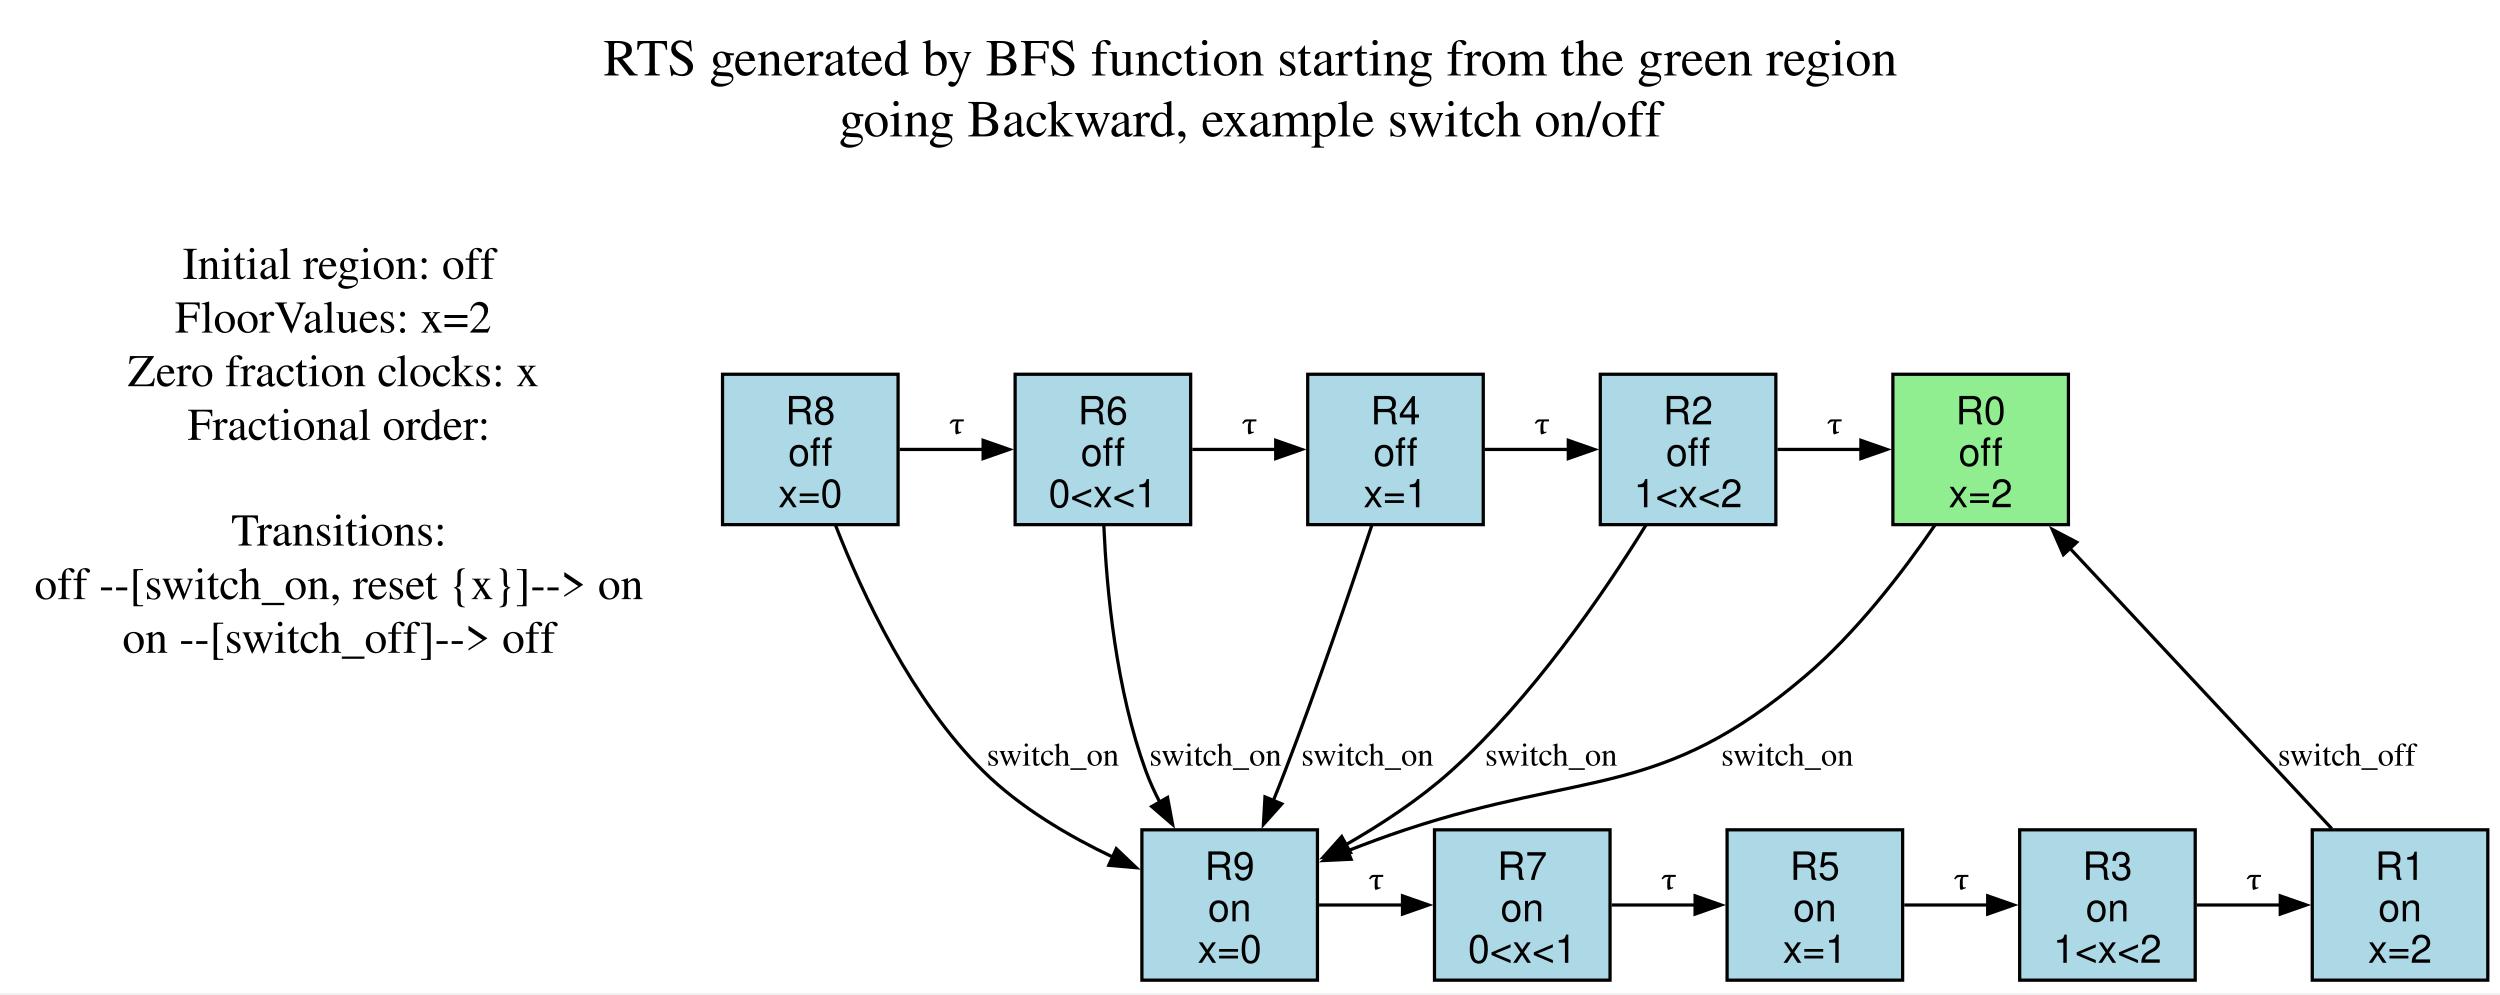
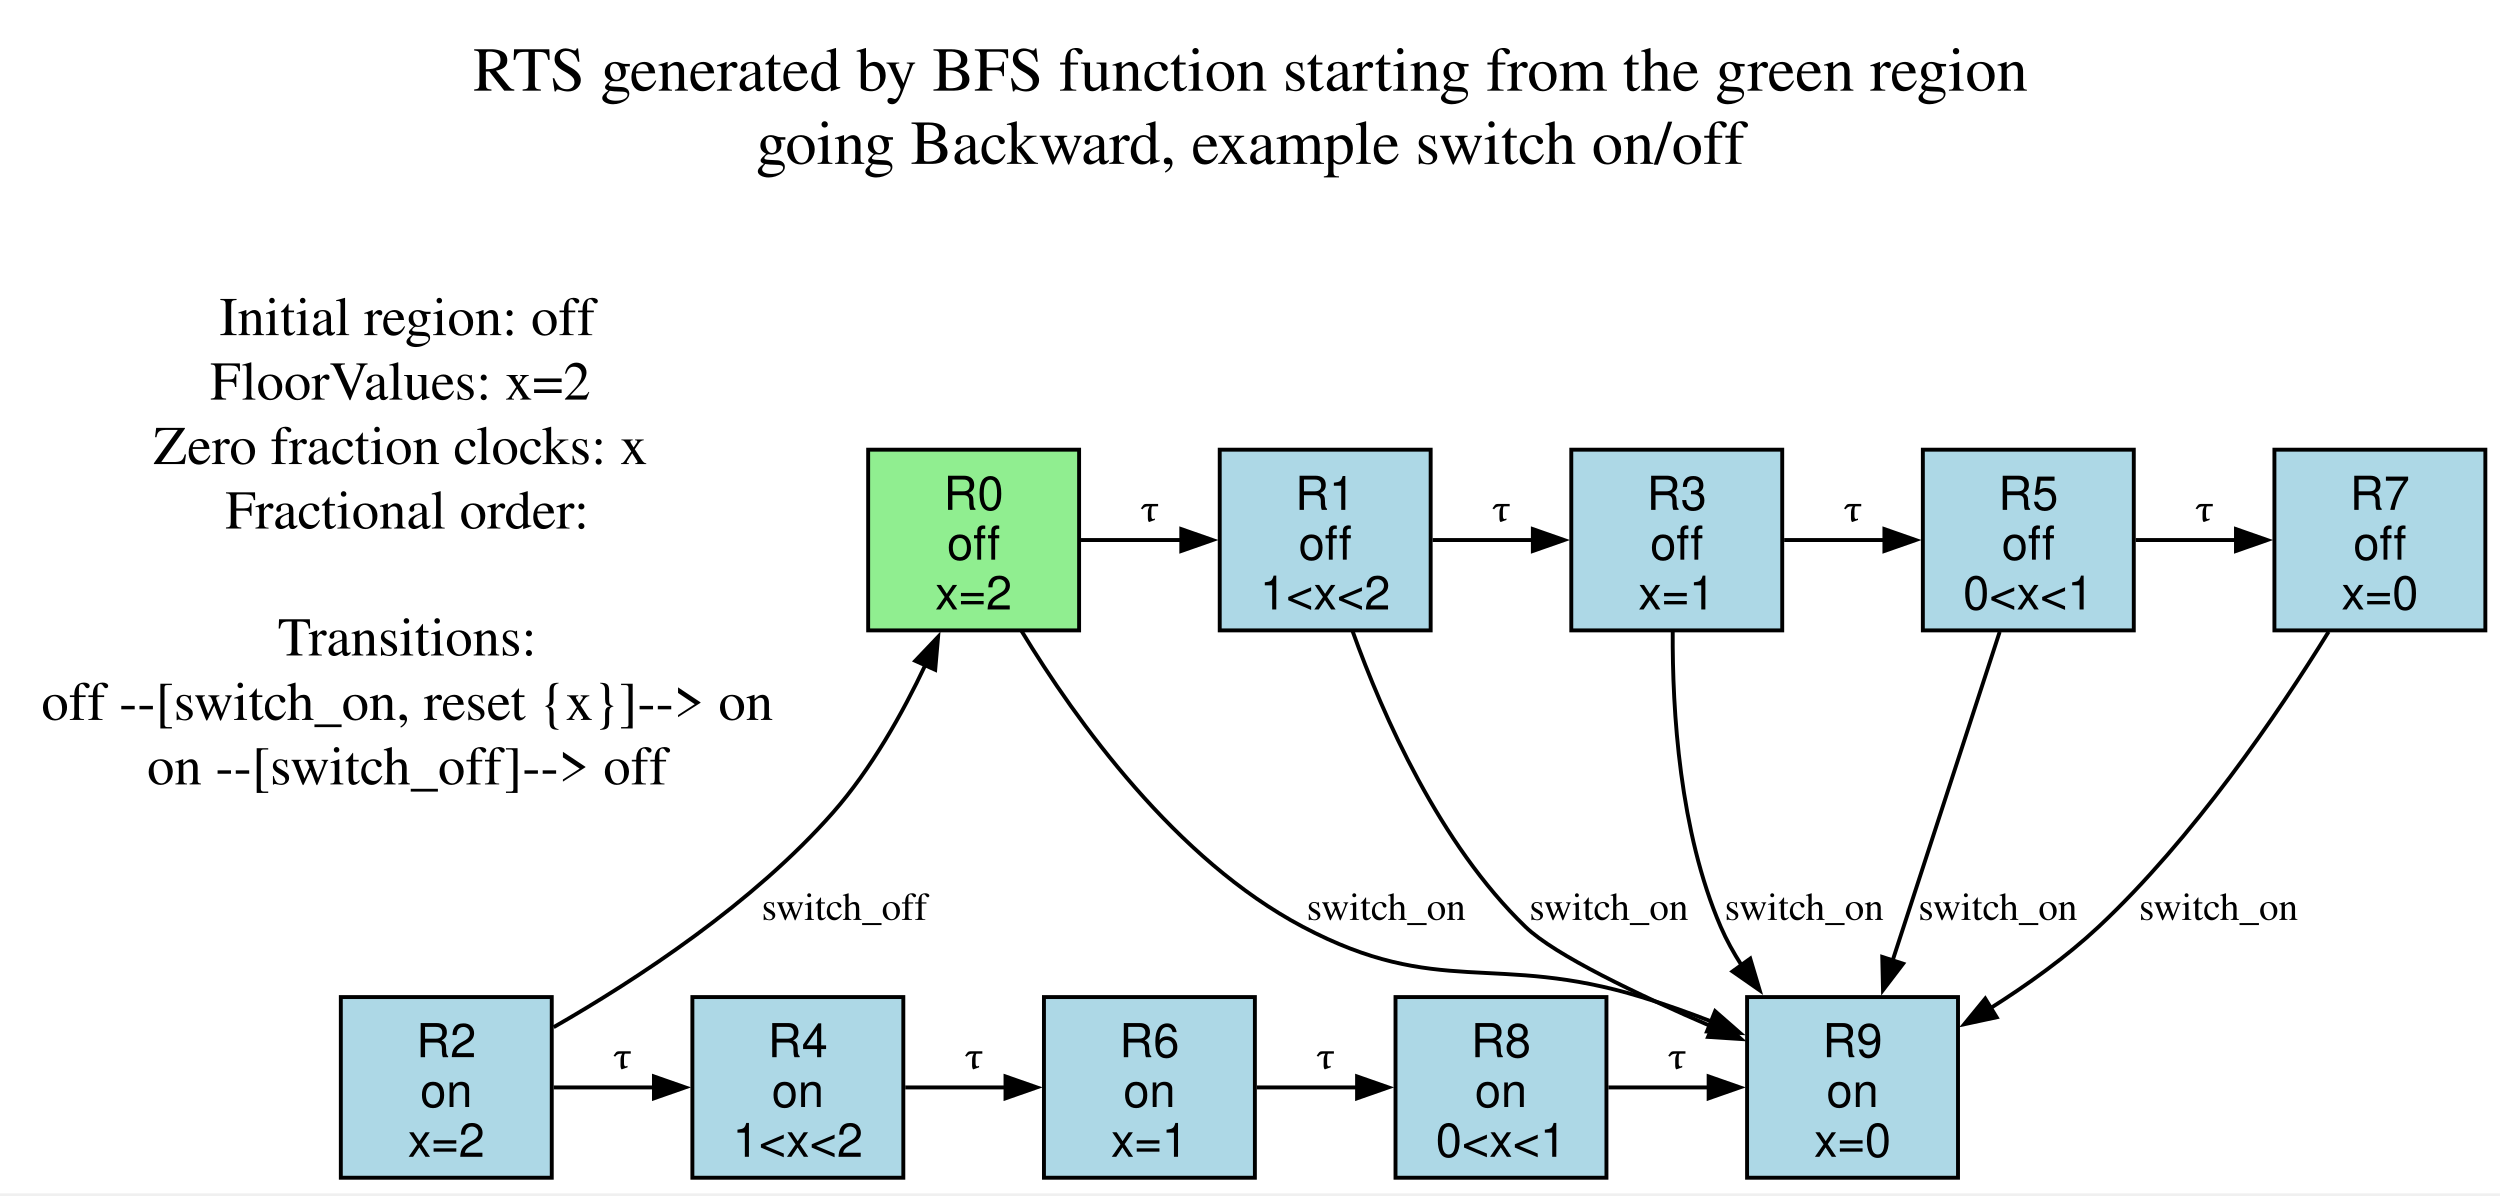
- <svg xmlns="http://www.w3.org/2000/svg" width="769pt" height="306pt" viewBox="0.00 0.00 769.00 306.00">
+ <svg xmlns="http://www.w3.org/2000/svg" width="640pt" height="306pt" viewBox="0.00 0.00 640.00 306.00">
  <g id="graph0" class="graph" transform="scale(1 1) rotate(0) translate(4 301.5)">
-     <polygon fill="white" stroke="none" points="-4,4 -4,-301.5 765.25,-301.5 765.25,4 -4,4" />
-     <text xml:space="preserve" text-anchor="middle" x="380.62" y="-278.3" font-family="Times,serif" font-size="16.00">RTS generated by BFS function starting from the green region</text>
-     <text xml:space="preserve" text-anchor="middle" x="380.62" y="-259.55" font-family="Times,serif" font-size="16.00">going Backward, example switch on/off</text>
+     <polygon fill="white" stroke="none" points="-4,4 -4,-301.5 636.25,-301.5 636.25,4 -4,4" />
+     <text xml:space="preserve" text-anchor="middle" x="316.12" y="-278.3" font-family="Times,serif" font-size="16.00">RTS generated by BFS function starting from the green region</text>
+     <text xml:space="preserve" text-anchor="middle" x="316.12" y="-259.55" font-family="Times,serif" font-size="16.00">going Backward, example switch on/off</text>
    <g id="node1" class="node">
      <text xml:space="preserve" text-anchor="middle" x="100.25" y="-215.7" font-family="Times,serif" font-size="14.00">Initial region: off</text>
      <text xml:space="preserve" text-anchor="middle" x="100.25" y="-199.2" font-family="Times,serif" font-size="14.00">FloorValues: x=2 </text>
      <text xml:space="preserve" text-anchor="middle" x="100.25" y="-182.7" font-family="Times,serif" font-size="14.00">Zero fraction clocks: x </text>
      <text xml:space="preserve" text-anchor="middle" x="100.25" y="-166.2" font-family="Times,serif" font-size="14.00">Fractional order:</text>
      <text xml:space="preserve" text-anchor="middle" x="100.25" y="-133.7" font-family="Times,serif" font-size="14.00">Transitions:</text>
      <text xml:space="preserve" text-anchor="middle" x="100.25" y="-117.2" font-family="Times,serif" font-size="14.00">off --[switch_on, reset {x}]--&gt; on</text>
      <text xml:space="preserve" text-anchor="middle" x="100.25" y="-100.7" font-family="Times,serif" font-size="14.00">on --[switch_off]--&gt; off</text>
    </g>
    <g id="node2" class="node">
-       <polygon fill="lightgreen" stroke="black" points="632.25,-186.38 578.25,-186.38 578.25,-140.12 632.25,-140.12 632.25,-186.38" />
-       <text xml:space="preserve" text-anchor="middle" x="605.25" y="-170.97" font-family="Helvetica,sans-Serif" font-size="12.00">R0</text>
-       <text xml:space="preserve" text-anchor="middle" x="605.25" y="-158.22" font-family="Helvetica,sans-Serif" font-size="12.00">off</text>
-       <text xml:space="preserve" text-anchor="middle" x="605.25" y="-145.47" font-family="Helvetica,sans-Serif" font-size="12.00">x=2</text>
+       <polygon fill="lightgreen" stroke="black" points="272.25,-186.38 218.25,-186.38 218.25,-140.12 272.25,-140.12 272.25,-186.38" />
+       <text xml:space="preserve" text-anchor="middle" x="245.25" y="-170.97" font-family="Helvetica,sans-Serif" font-size="12.00">R0</text>
+       <text xml:space="preserve" text-anchor="middle" x="245.25" y="-158.22" font-family="Helvetica,sans-Serif" font-size="12.00">off</text>
+       <text xml:space="preserve" text-anchor="middle" x="245.25" y="-145.47" font-family="Helvetica,sans-Serif" font-size="12.00">x=2</text>
+     </g>
+     <g id="node3" class="node">
+       <polygon fill="lightblue" stroke="black" points="362.25,-186.38 308.25,-186.38 308.25,-140.12 362.25,-140.12 362.25,-186.38" />
+       <text xml:space="preserve" text-anchor="middle" x="335.25" y="-170.97" font-family="Helvetica,sans-Serif" font-size="12.00">R1</text>
+       <text xml:space="preserve" text-anchor="middle" x="335.25" y="-158.22" font-family="Helvetica,sans-Serif" font-size="12.00">off</text>
+       <text xml:space="preserve" text-anchor="middle" x="335.25" y="-145.47" font-family="Helvetica,sans-Serif" font-size="12.00">1&lt;x&lt;2</text>
+     </g>
+     <g id="edge1" class="edge">
+       <path fill="none" stroke="black" d="M272.74,-163.25C280.85,-163.25 289.87,-163.25 298.46,-163.25" />
+       <polygon fill="black" stroke="black" points="298.41,-166.05 306.41,-163.25 298.41,-160.45 298.41,-166.05" />
+       <text xml:space="preserve" text-anchor="middle" x="290.25" y="-168" font-family="Times,serif" font-size="10.00">τ</text>
    </g>
    <g id="node11" class="node">
-       <polygon fill="lightblue" stroke="black" points="401.25,-46.25 347.25,-46.25 347.25,0 401.25,0 401.25,-46.25" />
-       <text xml:space="preserve" text-anchor="middle" x="374.25" y="-30.85" font-family="Helvetica,sans-Serif" font-size="12.00">R9</text>
-       <text xml:space="preserve" text-anchor="middle" x="374.25" y="-18.1" font-family="Helvetica,sans-Serif" font-size="12.00">on</text>
-       <text xml:space="preserve" text-anchor="middle" x="374.25" y="-5.35" font-family="Helvetica,sans-Serif" font-size="12.00">x=0</text>
+       <polygon fill="lightblue" stroke="black" points="497.25,-46.25 443.25,-46.25 443.25,0 497.25,0 497.25,-46.25" />
+       <text xml:space="preserve" text-anchor="middle" x="470.25" y="-30.85" font-family="Helvetica,sans-Serif" font-size="12.00">R9</text>
+       <text xml:space="preserve" text-anchor="middle" x="470.25" y="-18.1" font-family="Helvetica,sans-Serif" font-size="12.00">on</text>
+       <text xml:space="preserve" text-anchor="middle" x="470.25" y="-5.35" font-family="Helvetica,sans-Serif" font-size="12.00">x=0</text>
    </g>
    <g id="edge14" class="edge">
-       <path fill="none" stroke="black" d="M591.14,-139.91C581.23,-125.44 566.98,-106.87 551.25,-93.5 506.64,-55.57 483.83,-64.69 428.25,-46.25 422.37,-44.3 416.22,-42.02 410.26,-39.68" />
-       <polygon fill="black" stroke="black" points="411.6,-37.2 403.13,-36.8 409.5,-42.39 411.6,-37.2" />
-       <text xml:space="preserve" text-anchor="middle" x="545.77" y="-66" font-family="Times,serif" font-size="10.00">switch_on</text>
-     </g>
-     <g id="node3" class="node">
-       <polygon fill="lightblue" stroke="black" points="761.25,-46.25 707.25,-46.25 707.25,0 761.25,0 761.25,-46.25" />
-       <text xml:space="preserve" text-anchor="middle" x="734.25" y="-30.85" font-family="Helvetica,sans-Serif" font-size="12.00">R1</text>
-       <text xml:space="preserve" text-anchor="middle" x="734.25" y="-18.1" font-family="Helvetica,sans-Serif" font-size="12.00">on</text>
-       <text xml:space="preserve" text-anchor="middle" x="734.25" y="-5.35" font-family="Helvetica,sans-Serif" font-size="12.00">x=2</text>
-     </g>
-     <g id="edge1" class="edge">
-       <path fill="none" stroke="black" d="M713.25,-46.61C691.23,-70.19 656.55,-107.32 632.45,-133.12" />
-       <polygon fill="black" stroke="black" points="630.71,-130.89 627.3,-138.64 634.8,-134.71 630.71,-130.89" />
-       <text xml:space="preserve" text-anchor="middle" x="717.88" y="-66" font-family="Times,serif" font-size="10.00">switch_off</text>
-     </g>
-     <g id="node4" class="node">
-       <polygon fill="lightblue" stroke="black" points="542.25,-186.38 488.25,-186.38 488.25,-140.12 542.25,-140.12 542.25,-186.38" />
-       <text xml:space="preserve" text-anchor="middle" x="515.25" y="-170.97" font-family="Helvetica,sans-Serif" font-size="12.00">R2</text>
-       <text xml:space="preserve" text-anchor="middle" x="515.25" y="-158.22" font-family="Helvetica,sans-Serif" font-size="12.00">off</text>
-       <text xml:space="preserve" text-anchor="middle" x="515.25" y="-145.47" font-family="Helvetica,sans-Serif" font-size="12.00">1&lt;x&lt;2</text>
-     </g>
-     <g id="edge2" class="edge">
-       <path fill="none" stroke="black" d="M542.74,-163.25C550.85,-163.25 559.87,-163.25 568.46,-163.25" />
-       <polygon fill="black" stroke="black" points="568.41,-166.05 576.41,-163.25 568.41,-160.45 568.41,-166.05" />
-       <text xml:space="preserve" text-anchor="middle" x="560.25" y="-168" font-family="Times,serif" font-size="10.00">τ</text>
-     </g>
-     <g id="edge13" class="edge">
-       <path fill="none" stroke="black" d="M502.31,-140.01C489.15,-118.73 467.19,-86.65 442.25,-64.25 432.66,-55.64 420.94,-47.94 409.95,-41.64" />
-       <polygon fill="black" stroke="black" points="411.42,-39.25 403.06,-37.84 408.71,-44.16 411.42,-39.25" />
-       <text xml:space="preserve" text-anchor="middle" x="473.16" y="-66" font-family="Times,serif" font-size="10.00">switch_on</text>
+       <path fill="none" stroke="black" d="M257.47,-140.04C271.55,-116.84 296.97,-81.46 329.5,-64.25 364.31,-45.84 378.59,-57.76 416.25,-46.25 422.17,-44.44 428.35,-42.23 434.32,-39.92" />
+       <polygon fill="black" stroke="black" points="435.07,-42.63 441.45,-37.05 432.98,-37.44 435.07,-42.63" />
+       <text xml:space="preserve" text-anchor="middle" x="350.88" y="-66" font-family="Times,serif" font-size="10.00">switch_on</text>
    </g>
    <g id="node5" class="node">
-       <polygon fill="lightblue" stroke="black" points="671.25,-46.25 617.25,-46.25 617.25,0 671.25,0 671.25,-46.25" />
-       <text xml:space="preserve" text-anchor="middle" x="644.25" y="-30.85" font-family="Helvetica,sans-Serif" font-size="12.00">R3</text>
-       <text xml:space="preserve" text-anchor="middle" x="644.25" y="-18.1" font-family="Helvetica,sans-Serif" font-size="12.00">on</text>
-       <text xml:space="preserve" text-anchor="middle" x="644.25" y="-5.35" font-family="Helvetica,sans-Serif" font-size="12.00">1&lt;x&lt;2</text>
-     </g>
-     <g id="edge3" class="edge">
-       <path fill="none" stroke="black" d="M671.74,-23.12C679.85,-23.12 688.87,-23.12 697.46,-23.12" />
-       <polygon fill="black" stroke="black" points="697.41,-25.93 705.41,-23.13 697.41,-20.33 697.41,-25.93" />
-       <text xml:space="preserve" text-anchor="middle" x="689.25" y="-27.88" font-family="Times,serif" font-size="10.00">τ</text>
-     </g>
-     <g id="node6" class="node">
      <polygon fill="lightblue" stroke="black" points="452.25,-186.38 398.25,-186.38 398.25,-140.12 452.25,-140.12 452.25,-186.38" />
-       <text xml:space="preserve" text-anchor="middle" x="425.25" y="-170.97" font-family="Helvetica,sans-Serif" font-size="12.00">R4</text>
+       <text xml:space="preserve" text-anchor="middle" x="425.25" y="-170.97" font-family="Helvetica,sans-Serif" font-size="12.00">R3</text>
      <text xml:space="preserve" text-anchor="middle" x="425.25" y="-158.22" font-family="Helvetica,sans-Serif" font-size="12.00">off</text>
      <text xml:space="preserve" text-anchor="middle" x="425.25" y="-145.47" font-family="Helvetica,sans-Serif" font-size="12.00">x=1</text>
    </g>
+     <g id="edge3" class="edge">
+       <path fill="none" stroke="black" d="M362.74,-163.25C370.85,-163.25 379.87,-163.25 388.46,-163.25" />
+       <polygon fill="black" stroke="black" points="388.41,-166.05 396.41,-163.25 388.41,-160.45 388.41,-166.05" />
+       <text xml:space="preserve" text-anchor="middle" x="380.25" y="-168" font-family="Times,serif" font-size="10.00">τ</text>
+     </g>
+     <g id="edge13" class="edge">
+       <path fill="none" stroke="black" d="M342.29,-139.84C350.09,-118.12 364.54,-85.45 386.5,-64.25 393.99,-57.01 415.26,-46.86 434.48,-38.58" />
+       <polygon fill="black" stroke="black" points="435.45,-41.21 441.72,-35.51 433.26,-36.05 435.45,-41.21" />
+       <text xml:space="preserve" text-anchor="middle" x="407.88" y="-66" font-family="Times,serif" font-size="10.00">switch_on</text>
+     </g>
+     <g id="node4" class="node">
+       <polygon fill="lightblue" stroke="black" points="137.25,-46.25 83.25,-46.25 83.25,0 137.25,0 137.25,-46.25" />
+       <text xml:space="preserve" text-anchor="middle" x="110.25" y="-30.85" font-family="Helvetica,sans-Serif" font-size="12.00">R2</text>
+       <text xml:space="preserve" text-anchor="middle" x="110.25" y="-18.1" font-family="Helvetica,sans-Serif" font-size="12.00">on</text>
+       <text xml:space="preserve" text-anchor="middle" x="110.25" y="-5.35" font-family="Helvetica,sans-Serif" font-size="12.00">x=2</text>
+     </g>
+     <g id="edge2" class="edge">
+       <path fill="none" stroke="black" d="M137.73,-38.54C159.26,-50.89 188.88,-70.33 209.25,-93.5 219.01,-104.6 227.01,-118.81 232.97,-131.43" />
+       <polygon fill="black" stroke="black" points="230.31,-132.33 236.15,-138.47 235.41,-130.03 230.31,-132.33" />
+       <text xml:space="preserve" text-anchor="middle" x="212.2" y="-66" font-family="Times,serif" font-size="10.00">switch_off</text>
+     </g>
+     <g id="node6" class="node">
+       <polygon fill="lightblue" stroke="black" points="227.25,-46.25 173.25,-46.25 173.25,0 227.25,0 227.25,-46.25" />
+       <text xml:space="preserve" text-anchor="middle" x="200.25" y="-30.85" font-family="Helvetica,sans-Serif" font-size="12.00">R4</text>
+       <text xml:space="preserve" text-anchor="middle" x="200.25" y="-18.1" font-family="Helvetica,sans-Serif" font-size="12.00">on</text>
+       <text xml:space="preserve" text-anchor="middle" x="200.25" y="-5.35" font-family="Helvetica,sans-Serif" font-size="12.00">1&lt;x&lt;2</text>
+     </g>
    <g id="edge4" class="edge">
+       <path fill="none" stroke="black" d="M137.74,-23.12C145.85,-23.12 154.87,-23.12 163.46,-23.12" />
+       <polygon fill="black" stroke="black" points="163.41,-25.93 171.41,-23.13 163.41,-20.33 163.41,-25.93" />
+       <text xml:space="preserve" text-anchor="middle" x="155.25" y="-27.88" font-family="Times,serif" font-size="10.00">τ</text>
+     </g>
+     <g id="node7" class="node">
+       <polygon fill="lightblue" stroke="black" points="542.25,-186.38 488.25,-186.38 488.25,-140.12 542.25,-140.12 542.25,-186.38" />
+       <text xml:space="preserve" text-anchor="middle" x="515.25" y="-170.97" font-family="Helvetica,sans-Serif" font-size="12.00">R5</text>
+       <text xml:space="preserve" text-anchor="middle" x="515.25" y="-158.22" font-family="Helvetica,sans-Serif" font-size="12.00">off</text>
+       <text xml:space="preserve" text-anchor="middle" x="515.25" y="-145.47" font-family="Helvetica,sans-Serif" font-size="12.00">0&lt;x&lt;1</text>
+     </g>
+     <g id="edge5" class="edge">
      <path fill="none" stroke="black" d="M452.74,-163.25C460.85,-163.25 469.87,-163.25 478.46,-163.25" />
      <polygon fill="black" stroke="black" points="478.41,-166.05 486.41,-163.25 478.41,-160.45 478.41,-166.05" />
      <text xml:space="preserve" text-anchor="middle" x="470.25" y="-168" font-family="Times,serif" font-size="10.00">τ</text>
    </g>
    <g id="edge12" class="edge">
-       <path fill="none" stroke="black" d="M417.97,-139.91C411.36,-119.95 401.15,-89.97 391.25,-64.25 390.1,-61.26 388.87,-58.17 387.61,-55.09" />
-       <polygon fill="black" stroke="black" points="390.28,-54.22 384.63,-47.91 385.11,-56.37 390.28,-54.22" />
-       <text xml:space="preserve" text-anchor="middle" x="416.61" y="-66" font-family="Times,serif" font-size="10.00">switch_on</text>
-     </g>
-     <g id="node7" class="node">
-       <polygon fill="lightblue" stroke="black" points="581.25,-46.25 527.25,-46.25 527.25,0 581.25,0 581.25,-46.25" />
-       <text xml:space="preserve" text-anchor="middle" x="554.25" y="-30.85" font-family="Helvetica,sans-Serif" font-size="12.00">R5</text>
-       <text xml:space="preserve" text-anchor="middle" x="554.25" y="-18.1" font-family="Helvetica,sans-Serif" font-size="12.00">on</text>
-       <text xml:space="preserve" text-anchor="middle" x="554.25" y="-5.35" font-family="Helvetica,sans-Serif" font-size="12.00">x=1</text>
-     </g>
-     <g id="edge5" class="edge">
-       <path fill="none" stroke="black" d="M581.74,-23.12C589.85,-23.12 598.87,-23.12 607.46,-23.12" />
-       <polygon fill="black" stroke="black" points="607.41,-25.93 615.41,-23.13 607.41,-20.33 607.41,-25.93" />
-       <text xml:space="preserve" text-anchor="middle" x="599.25" y="-27.88" font-family="Times,serif" font-size="10.00">τ</text>
+       <path fill="none" stroke="black" d="M424.22,-139.91C424.09,-119.41 426,-88.63 436.5,-64.25 437.96,-60.87 439.8,-57.55 441.86,-54.36" />
+       <polygon fill="black" stroke="black" points="444.06,-56.1 446.48,-47.98 439.53,-52.82 444.06,-56.1" />
+       <text xml:space="preserve" text-anchor="middle" x="457.88" y="-66" font-family="Times,serif" font-size="10.00">switch_on</text>
    </g>
    <g id="node8" class="node">
-       <polygon fill="lightblue" stroke="black" points="362.25,-186.38 308.25,-186.38 308.25,-140.12 362.25,-140.12 362.25,-186.38" />
-       <text xml:space="preserve" text-anchor="middle" x="335.25" y="-170.97" font-family="Helvetica,sans-Serif" font-size="12.00">R6</text>
-       <text xml:space="preserve" text-anchor="middle" x="335.25" y="-158.22" font-family="Helvetica,sans-Serif" font-size="12.00">off</text>
-       <text xml:space="preserve" text-anchor="middle" x="335.25" y="-145.47" font-family="Helvetica,sans-Serif" font-size="12.00">0&lt;x&lt;1</text>
+       <polygon fill="lightblue" stroke="black" points="317.25,-46.25 263.25,-46.25 263.25,0 317.25,0 317.25,-46.25" />
+       <text xml:space="preserve" text-anchor="middle" x="290.25" y="-30.85" font-family="Helvetica,sans-Serif" font-size="12.00">R6</text>
+       <text xml:space="preserve" text-anchor="middle" x="290.25" y="-18.1" font-family="Helvetica,sans-Serif" font-size="12.00">on</text>
+       <text xml:space="preserve" text-anchor="middle" x="290.25" y="-5.35" font-family="Helvetica,sans-Serif" font-size="12.00">x=1</text>
    </g>
    <g id="edge6" class="edge">
-       <path fill="none" stroke="black" d="M362.74,-163.25C370.85,-163.25 379.87,-163.25 388.46,-163.25" />
-       <polygon fill="black" stroke="black" points="388.41,-166.05 396.41,-163.25 388.41,-160.45 388.41,-166.05" />
-       <text xml:space="preserve" text-anchor="middle" x="380.25" y="-168" font-family="Times,serif" font-size="10.00">τ</text>
+       <path fill="none" stroke="black" d="M227.74,-23.12C235.85,-23.12 244.87,-23.12 253.46,-23.12" />
+       <polygon fill="black" stroke="black" points="253.41,-25.93 261.41,-23.13 253.41,-20.33 253.41,-25.93" />
+       <text xml:space="preserve" text-anchor="middle" x="245.25" y="-27.88" font-family="Times,serif" font-size="10.00">τ</text>
+     </g>
+     <g id="node9" class="node">
+       <polygon fill="lightblue" stroke="black" points="632.25,-186.38 578.25,-186.38 578.25,-140.12 632.25,-140.12 632.25,-186.38" />
+       <text xml:space="preserve" text-anchor="middle" x="605.25" y="-170.97" font-family="Helvetica,sans-Serif" font-size="12.00">R7</text>
+       <text xml:space="preserve" text-anchor="middle" x="605.25" y="-158.22" font-family="Helvetica,sans-Serif" font-size="12.00">off</text>
+       <text xml:space="preserve" text-anchor="middle" x="605.25" y="-145.47" font-family="Helvetica,sans-Serif" font-size="12.00">x=0</text>
+     </g>
+     <g id="edge7" class="edge">
+       <path fill="none" stroke="black" d="M542.74,-163.25C550.85,-163.25 559.87,-163.25 568.46,-163.25" />
+       <polygon fill="black" stroke="black" points="568.41,-166.05 576.41,-163.25 568.41,-160.45 568.41,-166.05" />
+       <text xml:space="preserve" text-anchor="middle" x="560.25" y="-168" font-family="Times,serif" font-size="10.00">τ</text>
    </g>
    <g id="edge11" class="edge">
-       <path fill="none" stroke="black" d="M335.54,-139.79C336.43,-119.49 339.37,-89.06 348.5,-64.25 349.68,-61.03 351.16,-57.8 352.8,-54.65" />
-       <polygon fill="black" stroke="black" points="355.14,-56.2 356.69,-47.87 350.28,-53.41 355.14,-56.2" />
-       <text xml:space="preserve" text-anchor="middle" x="369.88" y="-66" font-family="Times,serif" font-size="10.00">switch_on</text>
-     </g>
-     <g id="node9" class="node">
-       <polygon fill="lightblue" stroke="black" points="491.25,-46.25 437.25,-46.25 437.25,0 491.25,0 491.25,-46.25" />
-       <text xml:space="preserve" text-anchor="middle" x="464.25" y="-30.85" font-family="Helvetica,sans-Serif" font-size="12.00">R7</text>
-       <text xml:space="preserve" text-anchor="middle" x="464.25" y="-18.1" font-family="Helvetica,sans-Serif" font-size="12.00">on</text>
-       <text xml:space="preserve" text-anchor="middle" x="464.25" y="-5.35" font-family="Helvetica,sans-Serif" font-size="12.00">0&lt;x&lt;1</text>
-     </g>
-     <g id="edge7" class="edge">
-       <path fill="none" stroke="black" d="M491.74,-23.12C499.85,-23.12 508.87,-23.12 517.46,-23.12" />
-       <polygon fill="black" stroke="black" points="517.41,-25.93 525.41,-23.13 517.41,-20.33 517.41,-25.93" />
-       <text xml:space="preserve" text-anchor="middle" x="509.25" y="-27.88" font-family="Times,serif" font-size="10.00">τ</text>
+       <path fill="none" stroke="black" d="M507.92,-139.75C500.47,-116.87 488.86,-81.24 480.5,-55.58" />
+       <polygon fill="black" stroke="black" points="483.19,-54.79 478.05,-48.05 477.86,-56.53 483.19,-54.79" />
+       <text xml:space="preserve" text-anchor="middle" x="507.46" y="-66" font-family="Times,serif" font-size="10.00">switch_on</text>
    </g>
    <g id="node10" class="node">
-       <polygon fill="lightblue" stroke="black" points="272.25,-186.38 218.25,-186.38 218.25,-140.12 272.25,-140.12 272.25,-186.38" />
-       <text xml:space="preserve" text-anchor="middle" x="245.25" y="-170.97" font-family="Helvetica,sans-Serif" font-size="12.00">R8</text>
-       <text xml:space="preserve" text-anchor="middle" x="245.25" y="-158.22" font-family="Helvetica,sans-Serif" font-size="12.00">off</text>
-       <text xml:space="preserve" text-anchor="middle" x="245.25" y="-145.47" font-family="Helvetica,sans-Serif" font-size="12.00">x=0</text>
+       <polygon fill="lightblue" stroke="black" points="407.25,-46.25 353.25,-46.25 353.25,0 407.25,0 407.25,-46.25" />
+       <text xml:space="preserve" text-anchor="middle" x="380.25" y="-30.85" font-family="Helvetica,sans-Serif" font-size="12.00">R8</text>
+       <text xml:space="preserve" text-anchor="middle" x="380.25" y="-18.1" font-family="Helvetica,sans-Serif" font-size="12.00">on</text>
+       <text xml:space="preserve" text-anchor="middle" x="380.25" y="-5.35" font-family="Helvetica,sans-Serif" font-size="12.00">0&lt;x&lt;1</text>
    </g>
    <g id="edge8" class="edge">
-       <path fill="none" stroke="black" d="M272.74,-163.25C280.85,-163.25 289.87,-163.25 298.46,-163.25" />
-       <polygon fill="black" stroke="black" points="298.41,-166.05 306.41,-163.25 298.41,-160.45 298.41,-166.05" />
-       <text xml:space="preserve" text-anchor="middle" x="290.25" y="-168" font-family="Times,serif" font-size="10.00">τ</text>
+       <path fill="none" stroke="black" d="M317.74,-23.12C325.85,-23.12 334.87,-23.12 343.46,-23.12" />
+       <polygon fill="black" stroke="black" points="343.41,-25.93 351.41,-23.13 343.41,-20.33 343.41,-25.93" />
+       <text xml:space="preserve" text-anchor="middle" x="335.25" y="-27.88" font-family="Times,serif" font-size="10.00">τ</text>
    </g>
    <g id="edge10" class="edge">
-       <path fill="none" stroke="black" d="M252.97,-140.03C261.37,-118.46 276.61,-85.9 298.5,-64.25 309.8,-53.07 324.86,-44.23 338.58,-37.73" />
-       <polygon fill="black" stroke="black" points="339.37,-40.44 345.51,-34.6 337.07,-35.34 339.37,-40.44" />
-       <text xml:space="preserve" text-anchor="middle" x="319.88" y="-66" font-family="Times,serif" font-size="10.00">switch_on</text>
+       <path fill="none" stroke="black" d="M592.13,-139.78C579.05,-118.62 557.45,-86.9 533.25,-64.25 524.96,-56.5 514.98,-49.36 505.43,-43.32" />
+       <polygon fill="black" stroke="black" points="507.14,-41.08 498.85,-39.3 504.22,-45.86 507.14,-41.08" />
+       <text xml:space="preserve" text-anchor="middle" x="563.95" y="-66" font-family="Times,serif" font-size="10.00">switch_on</text>
    </g>
    <g id="edge9" class="edge">
-       <path fill="none" stroke="black" d="M401.74,-23.12C409.85,-23.12 418.87,-23.12 427.46,-23.12" />
-       <polygon fill="black" stroke="black" points="427.41,-25.93 435.41,-23.13 427.41,-20.33 427.41,-25.93" />
-       <text xml:space="preserve" text-anchor="middle" x="419.25" y="-27.88" font-family="Times,serif" font-size="10.00">τ</text>
+       <path fill="none" stroke="black" d="M407.74,-23.12C415.85,-23.12 424.87,-23.12 433.46,-23.12" />
+       <polygon fill="black" stroke="black" points="433.41,-25.93 441.41,-23.13 433.41,-20.33 433.41,-25.93" />
+       <text xml:space="preserve" text-anchor="middle" x="425.25" y="-27.88" font-family="Times,serif" font-size="10.00">τ</text>
    </g>
  </g>
</svg>
